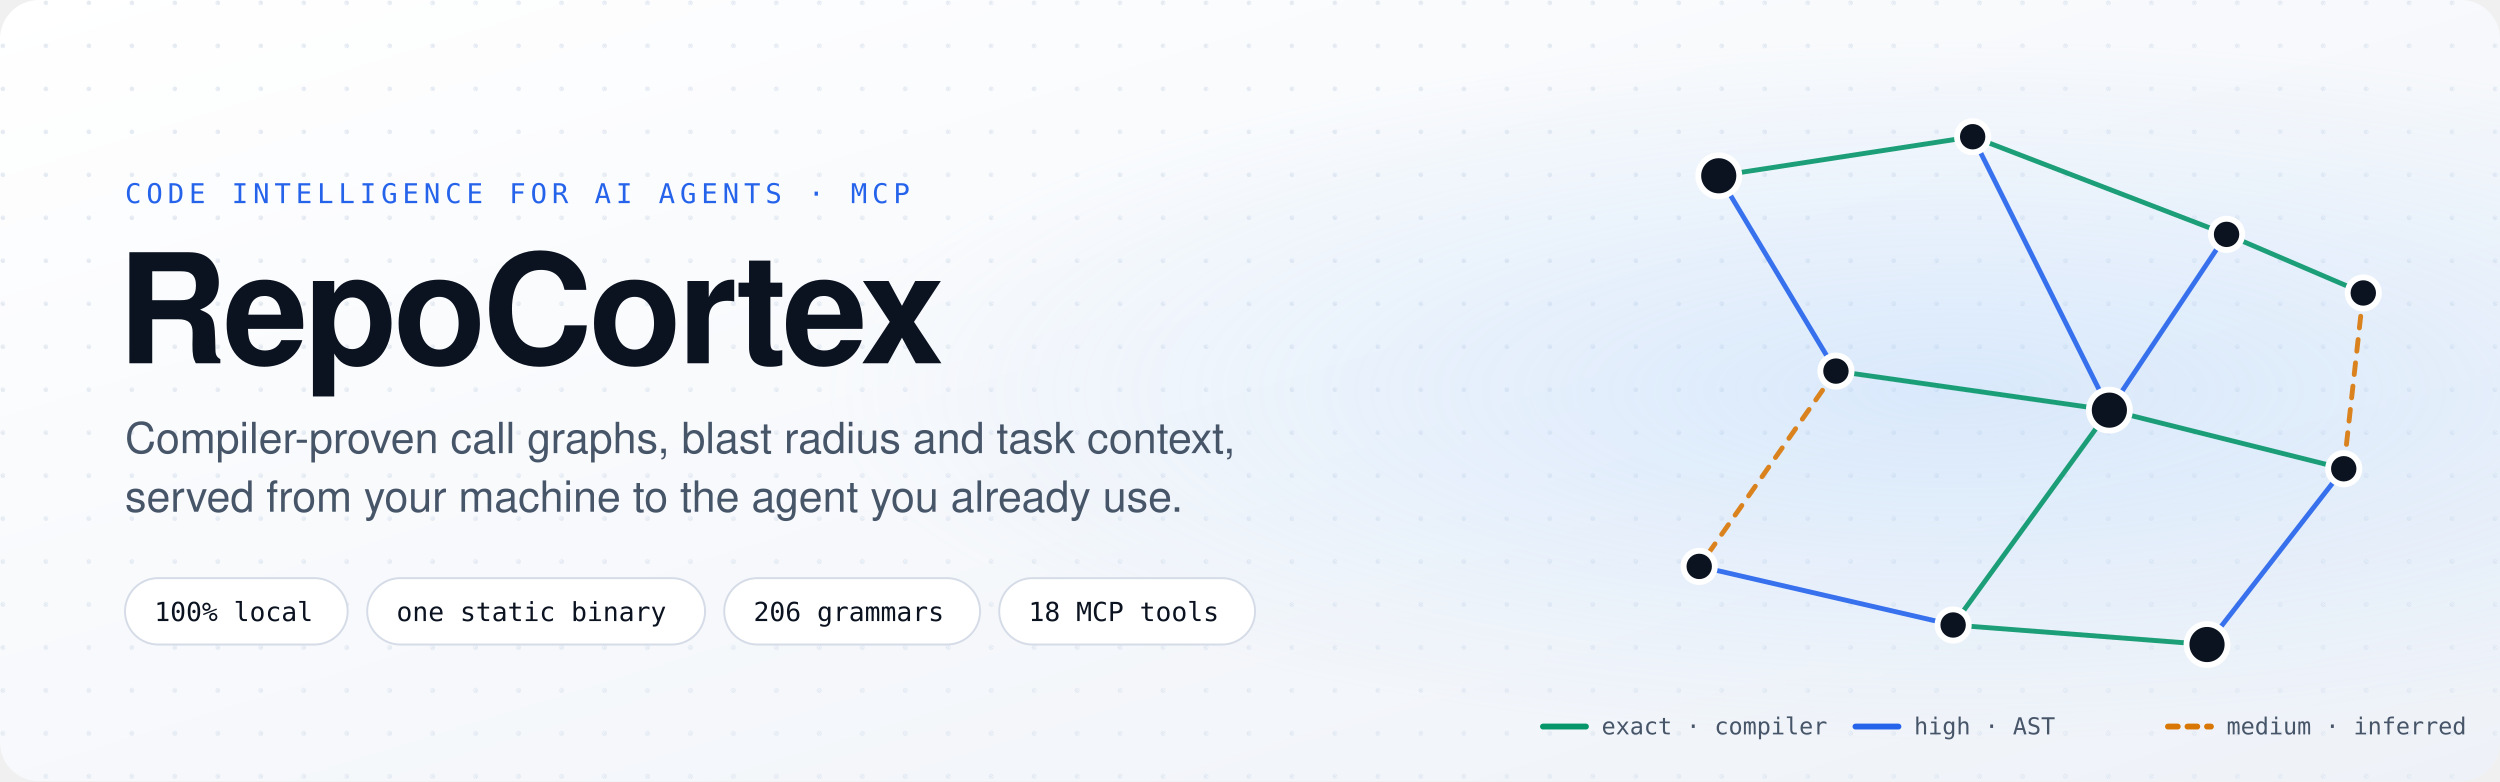
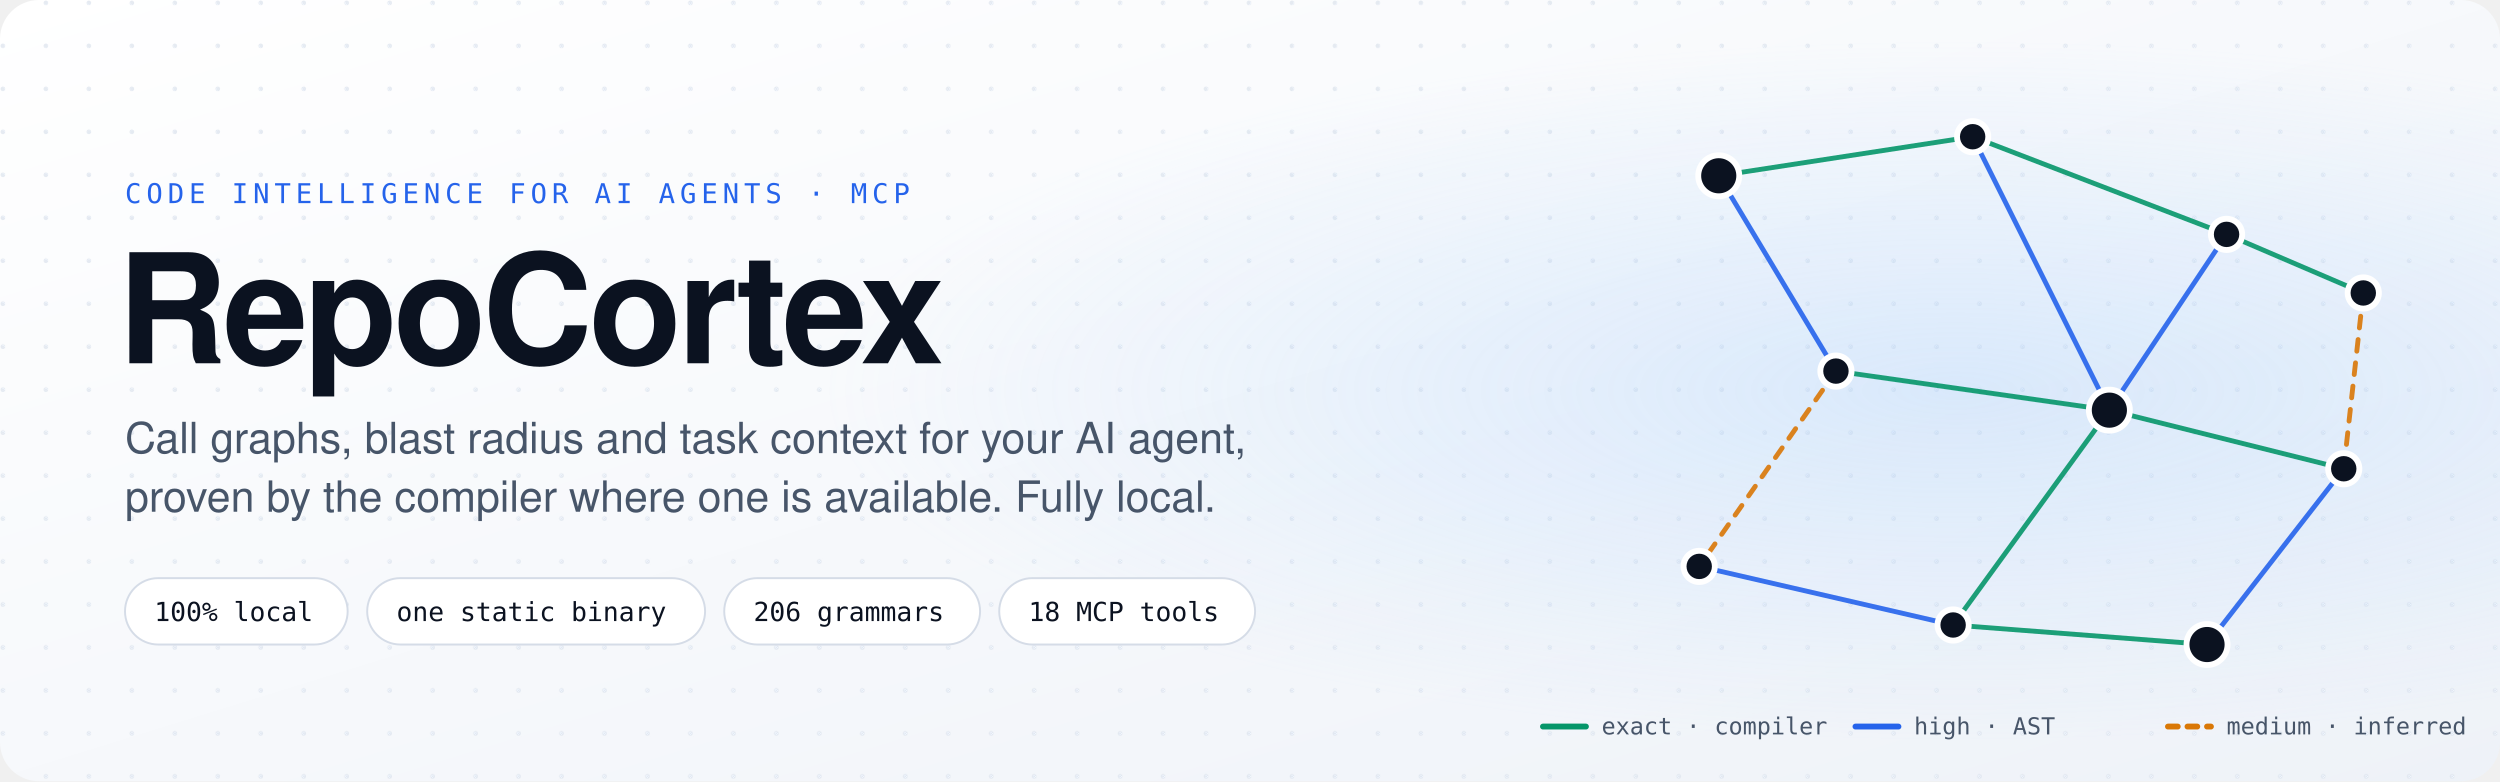
<svg xmlns="http://www.w3.org/2000/svg" width="1280" height="400" viewBox="0 0 1280 400" role="img" aria-labelledby="t d">
  <defs>
    <linearGradient id="bg" x1="0" y1="0" x2="1" y2="1">
      <stop offset="0" stop-color="#ffffff" />
      <stop offset="1" stop-color="#eef2f8" />
    </linearGradient>
    <radialGradient id="glow" cx="0.78" cy="0.5" r="0.45">
      <stop offset="0" stop-color="#93c5fd" stop-opacity="0.28" />
      <stop offset="1" stop-color="#93c5fd" stop-opacity="0" />
    </radialGradient>
    <pattern id="dots" width="22" height="22" patternUnits="userSpaceOnUse">
      <circle cx="1.5" cy="1.5" r="1.2" fill="#dbe2ec" />
    </pattern>
  </defs>
  <rect width="1280" height="400" rx="20" fill="url(#bg)" />
  <rect width="1280" height="400" rx="20" fill="url(#dots)" opacity="0.7" />
  <rect width="1280" height="400" rx="20" fill="url(#glow)" />
  <line x1="880" y1="90" x2="1010" y2="70" stroke="#059669" stroke-width="2.5" stroke-linecap="round" opacity="0.9" />
  <line x1="1010" y1="70" x2="1140" y2="120" stroke="#059669" stroke-width="2.5" stroke-linecap="round" opacity="0.9" />
  <line x1="880" y1="90" x2="940" y2="190" stroke="#2563eb" stroke-width="2.5" stroke-linecap="round" opacity="0.9" />
  <line x1="940" y1="190" x2="1080" y2="210" stroke="#059669" stroke-width="2.5" stroke-linecap="round" opacity="0.9" />
  <line x1="1080" y1="210" x2="1140" y2="120" stroke="#2563eb" stroke-width="2.5" stroke-linecap="round" opacity="0.9" />
  <line x1="1080" y1="210" x2="1200" y2="240" stroke="#059669" stroke-width="2.5" stroke-linecap="round" opacity="0.9" />
  <line x1="940" y1="190" x2="870" y2="290" stroke="#d97706" stroke-width="2.5" stroke-linecap="round" opacity="0.9" stroke-dasharray="6 6" />
  <line x1="870" y1="290" x2="1000" y2="320" stroke="#2563eb" stroke-width="2.5" stroke-linecap="round" opacity="0.9" />
  <line x1="1000" y1="320" x2="1130" y2="330" stroke="#059669" stroke-width="2.5" stroke-linecap="round" opacity="0.9" />
  <line x1="1130" y1="330" x2="1200" y2="240" stroke="#2563eb" stroke-width="2.5" stroke-linecap="round" opacity="0.9" />
  <line x1="1140" y1="120" x2="1210" y2="150" stroke="#059669" stroke-width="2.5" stroke-linecap="round" opacity="0.9" />
  <line x1="1210" y1="150" x2="1200" y2="240" stroke="#d97706" stroke-width="2.5" stroke-linecap="round" opacity="0.9" stroke-dasharray="6 6" />
  <line x1="1010" y1="70" x2="1080" y2="210" stroke="#2563eb" stroke-width="2.5" stroke-linecap="round" opacity="0.9" />
  <line x1="1000" y1="320" x2="1080" y2="210" stroke="#059669" stroke-width="2.5" stroke-linecap="round" opacity="0.9" />
  <circle cx="880" cy="90" r="12" fill="#ffffff" />
  <circle cx="880" cy="90" r="9" fill="#0b1220" />
  <circle cx="1010" cy="70" r="9.5" fill="#ffffff" />
  <circle cx="1010" cy="70" r="6.5" fill="#0b1220" />
  <circle cx="1140" cy="120" r="9.5" fill="#ffffff" />
  <circle cx="1140" cy="120" r="6.5" fill="#0b1220" />
  <circle cx="940" cy="190" r="9.5" fill="#ffffff" />
  <circle cx="940" cy="190" r="6.5" fill="#0b1220" />
  <circle cx="1080" cy="210" r="12" fill="#ffffff" />
  <circle cx="1080" cy="210" r="9" fill="#0b1220" />
  <circle cx="1200" cy="240" r="9.5" fill="#ffffff" />
  <circle cx="1200" cy="240" r="6.5" fill="#0b1220" />
  <circle cx="870" cy="290" r="9.5" fill="#ffffff" />
  <circle cx="870" cy="290" r="6.5" fill="#0b1220" />
  <circle cx="1000" cy="320" r="9.5" fill="#ffffff" />
  <circle cx="1000" cy="320" r="6.5" fill="#0b1220" />
  <circle cx="1130" cy="330" r="12" fill="#ffffff" />
  <circle cx="1130" cy="330" r="9" fill="#0b1220" />
  <circle cx="1210" cy="150" r="9.5" fill="#ffffff" />
  <circle cx="1210" cy="150" r="6.5" fill="#0b1220" />
  <line x1="790" y1="372" x2="812" y2="372" stroke="#059669" stroke-width="3" stroke-linecap="round" />
  <text x="820" y="376" font-family="ui-monospace, SFMono-Regular, Menlo, Consolas, monospace" font-size="12" fill="#475569">exact · compiler</text>
  <line x1="950" y1="372" x2="972" y2="372" stroke="#2563eb" stroke-width="3" stroke-linecap="round" />
  <text x="980" y="376" font-family="ui-monospace, SFMono-Regular, Menlo, Consolas, monospace" font-size="12" fill="#475569">high · AST</text>
  <line x1="1110" y1="372" x2="1132" y2="372" stroke="#d97706" stroke-width="3" stroke-linecap="round" stroke-dasharray="5 5" />
  <text x="1140" y="376" font-family="ui-monospace, SFMono-Regular, Menlo, Consolas, monospace" font-size="12" fill="#475569">medium · inferred</text>
  <text x="64" y="104" font-family="ui-monospace, SFMono-Regular, Menlo, Consolas, monospace" font-size="14" letter-spacing="2.5" fill="#2563eb">CODE INTELLIGENCE FOR AI AGENTS · MCP</text>
  <text x="60" y="186" font-family="ui-sans-serif, -apple-system, 'Segoe UI', Helvetica, Arial, sans-serif" font-size="78" font-weight="750" letter-spacing="-2" fill="#0b1220">RepoCortex</text>
-   <text x="64" y="232" font-family="ui-sans-serif, -apple-system, 'Segoe UI', Helvetica, Arial, sans-serif" font-size="22" fill="#475569">Compiler-proven call graphs, blast radius and task context,</text>
-   <text x="64" y="262" font-family="ui-sans-serif, -apple-system, 'Segoe UI', Helvetica, Arial, sans-serif" font-size="22" fill="#475569">served from your machine to the agent you already use.</text>
+   <text x="64" y="232" font-family="ui-sans-serif, -apple-system, 'Segoe UI', Helvetica, Arial, sans-serif" font-size="22" fill="#475569">Call graphs, blast radius and task context for your AI agent,</text>
+   <text x="64" y="262" font-family="ui-sans-serif, -apple-system, 'Segoe UI', Helvetica, Arial, sans-serif" font-size="22" fill="#475569">proven by the compiler where one is available. Fully local.</text>
  <rect x="64" y="296" width="114" height="34" rx="17" fill="#ffffff" stroke="#d5dce7" />
  <text x="79" y="318" font-family="ui-monospace, SFMono-Regular, Menlo, Consolas, monospace" font-size="13.5" fill="#0b1220">100% local</text>
  <rect x="188.0" y="296" width="173" height="34" rx="17" fill="#ffffff" stroke="#d5dce7" />
  <text x="203.0" y="318" font-family="ui-monospace, SFMono-Regular, Menlo, Consolas, monospace" font-size="13.5" fill="#0b1220">one static binary</text>
  <rect x="370.8" y="296" width="131" height="34" rx="17" fill="#ffffff" stroke="#d5dce7" />
  <text x="385.8" y="318" font-family="ui-monospace, SFMono-Regular, Menlo, Consolas, monospace" font-size="13.5" fill="#0b1220">206 grammars</text>
  <rect x="511.6" y="296" width="131" height="34" rx="17" fill="#ffffff" stroke="#d5dce7" />
  <text x="526.6" y="318" font-family="ui-monospace, SFMono-Regular, Menlo, Consolas, monospace" font-size="13.5" fill="#0b1220">18 MCP tools</text>
</svg>
